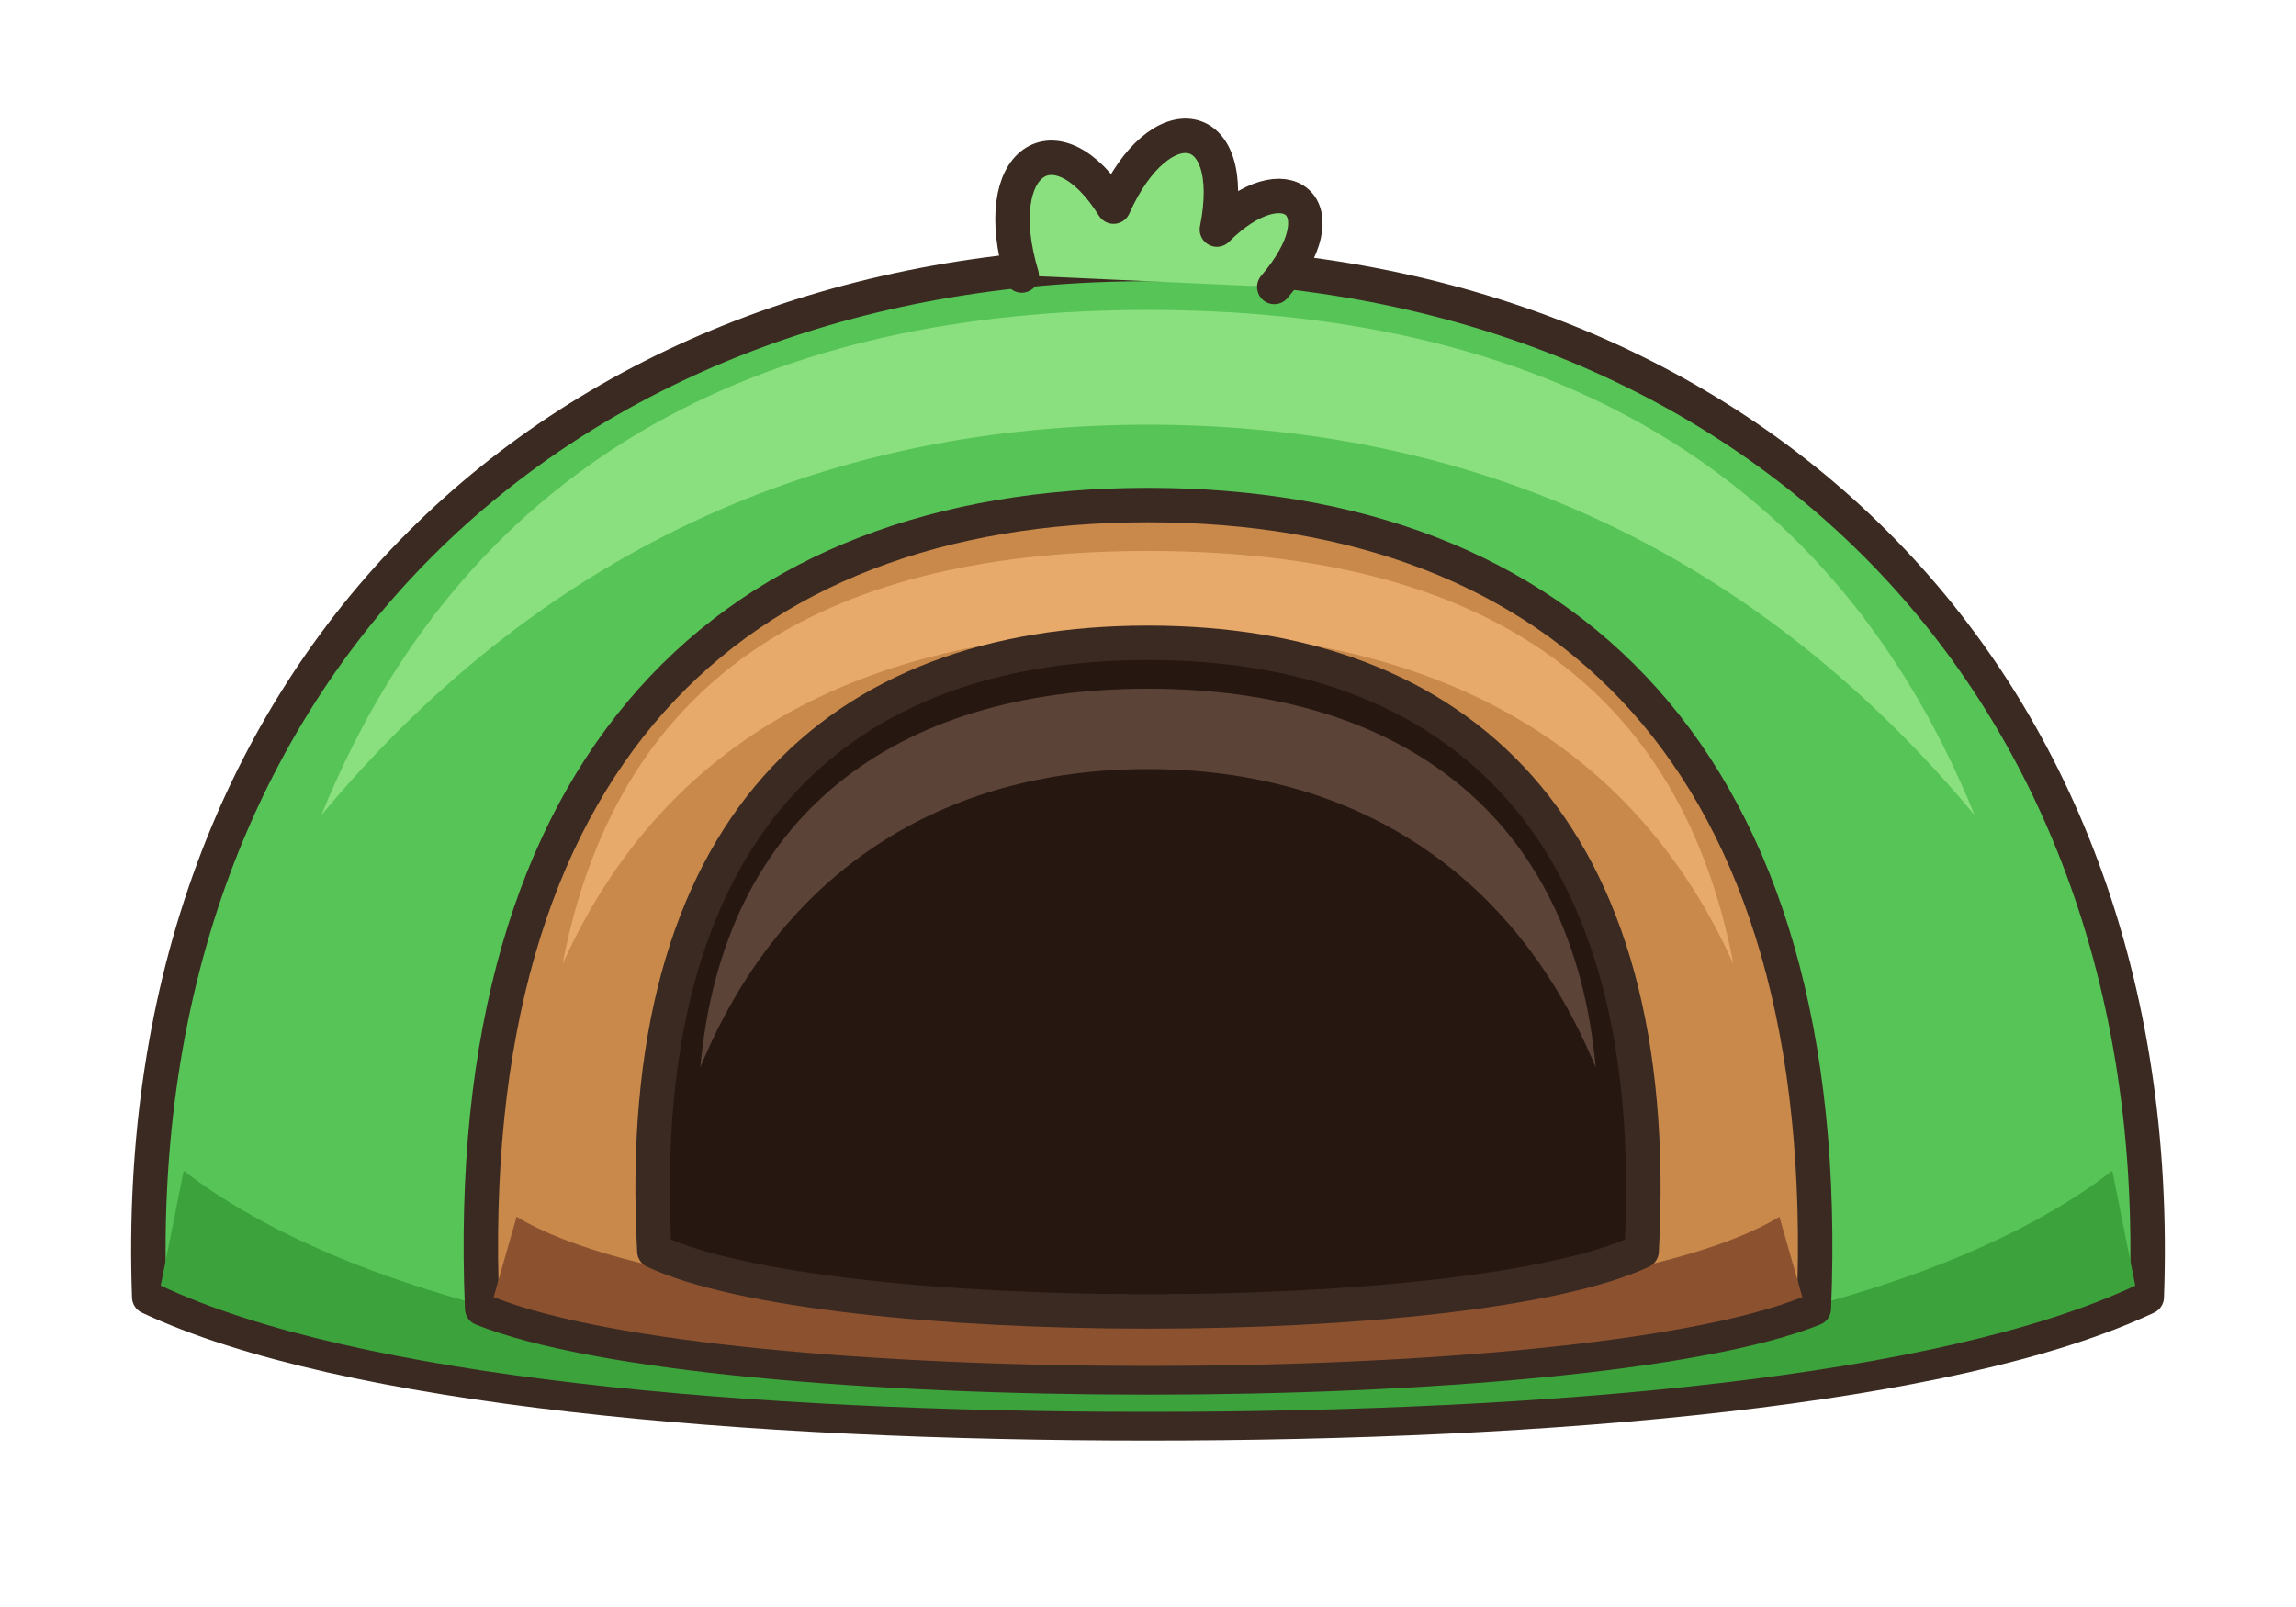
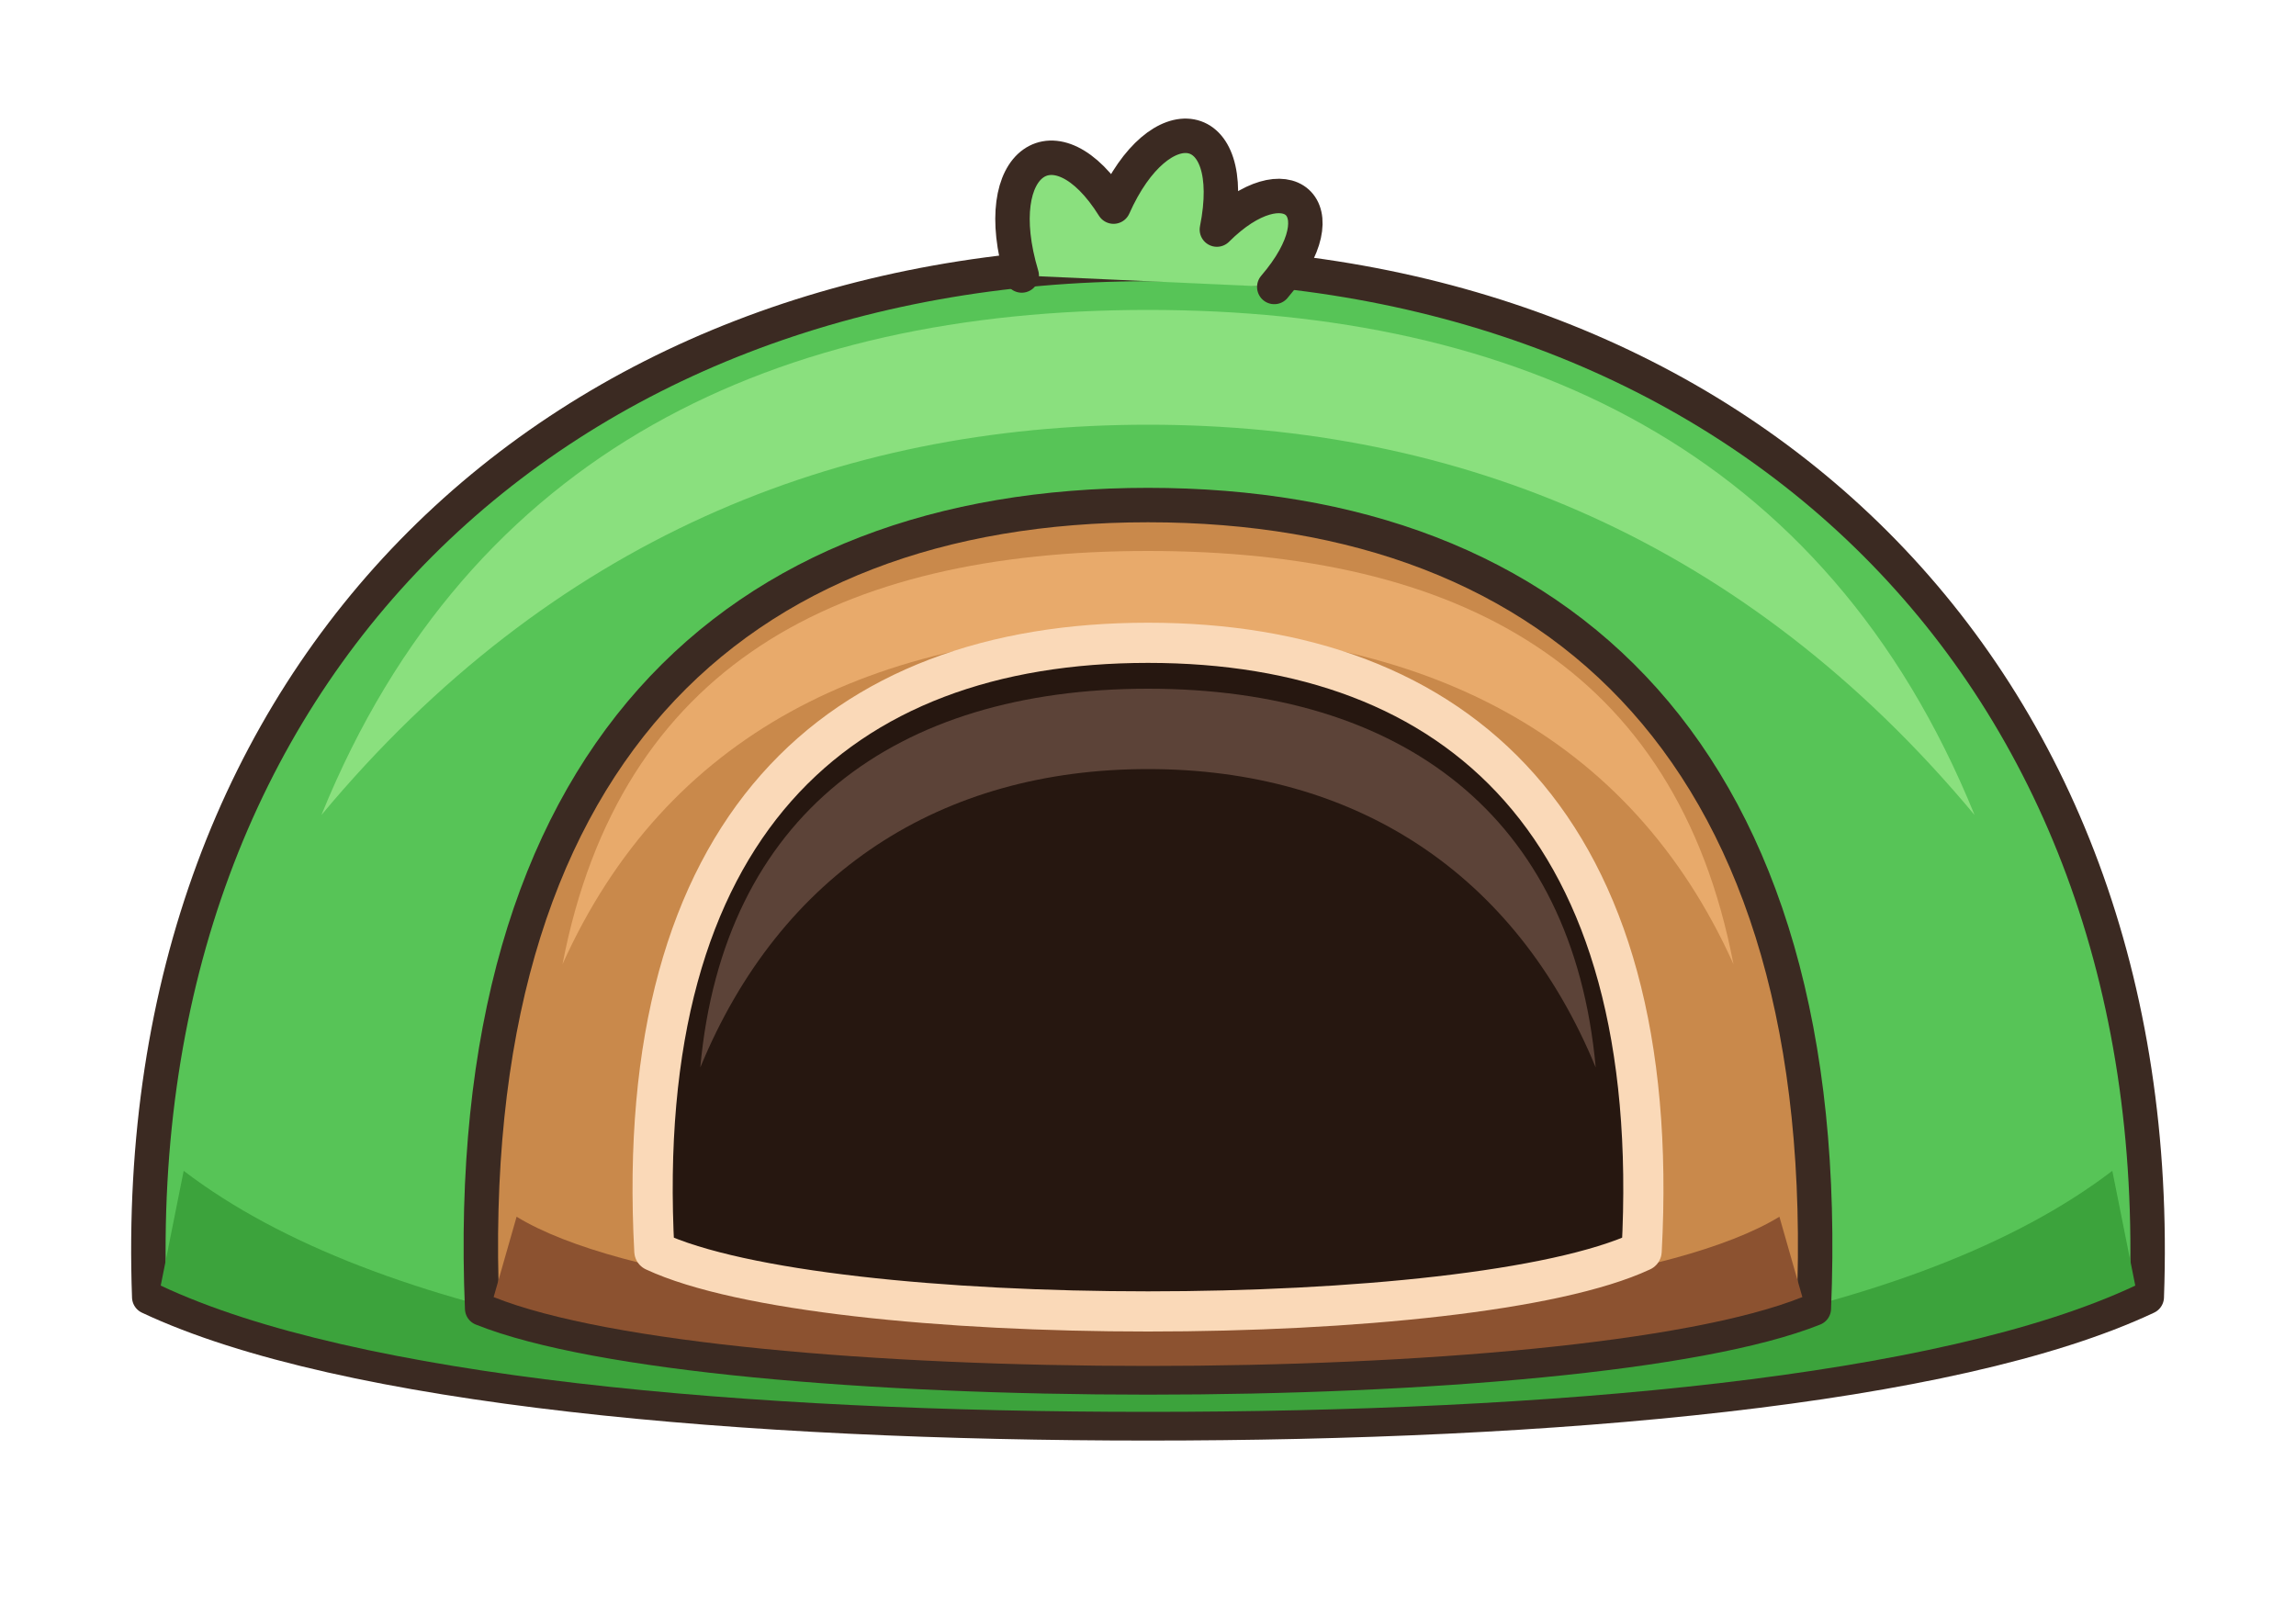
<svg xmlns="http://www.w3.org/2000/svg" viewBox="0 0 400 280" width="400" height="280">
  <g stroke="#3B2A22" stroke-width="6" stroke-linecap="round" stroke-linejoin="round">
    <path d="M 26 226 C 22 116 98 46 200 46 C 302 46 378 116 374 226 C 340 242 270 248 200 248 C 130 248 60 242 26 226 Z" fill="#57C457" />
    <path d="M 56 142 C 82 78 136 54 200 54 C 264 54 318 78 344 142 C 304 94 254 74 200 74 C 146 74 96 94 56 142 Z" fill="#8AE07E" stroke="none" />
    <path d="M 32 204 C 66 230 130 240 200 240 C 270 240 334 230 368 204 L 372 224 C 338 240 270 246 200 246 C 130 246 62 240 28 224 Z" fill="#3CA33C" stroke="none" />
    <path d="M 178 48 C 172 28 184 20 194 36 C 202 18 216 20 212 40 C 224 28 234 36 222 50" fill="#8AE07E" />
    <path d="M 84 228 C 80 132 128 88 200 88 C 272 88 320 132 316 228 C 276 244 124 244 84 228 Z" fill="#C9894B" />
    <path d="M 98 168 C 108 116 146 96 200 96 C 254 96 292 116 302 168 C 284 128 248 110 200 110 C 152 110 116 128 98 168 Z" fill="#E8AA6B" stroke="none" />
    <path d="M 90 212 C 126 234 274 234 310 212 L 314 226 C 274 242 126 242 86 226 Z" fill="#8C5230" stroke="none" />
    <path d="M 114 218 C 110 144 146 112 200 112 C 254 112 290 144 286 218 C 256 232 144 232 114 218 Z" fill="#261710" />
+     <path d="M 114 218 C 110 144 146 112 200 112 C 254 112 290 144 286 218 C 256 232 144 232 114 218 Z" fill="none" stroke="#FAD9B8" stroke-width="7" />
    <path d="M 122 186 C 126 142 156 120 200 120 C 244 120 274 142 278 186 C 264 152 236 134 200 134 C 164 134 136 152 122 186 Z" fill="#5C4338" stroke="none" />
  </g>
</svg>
